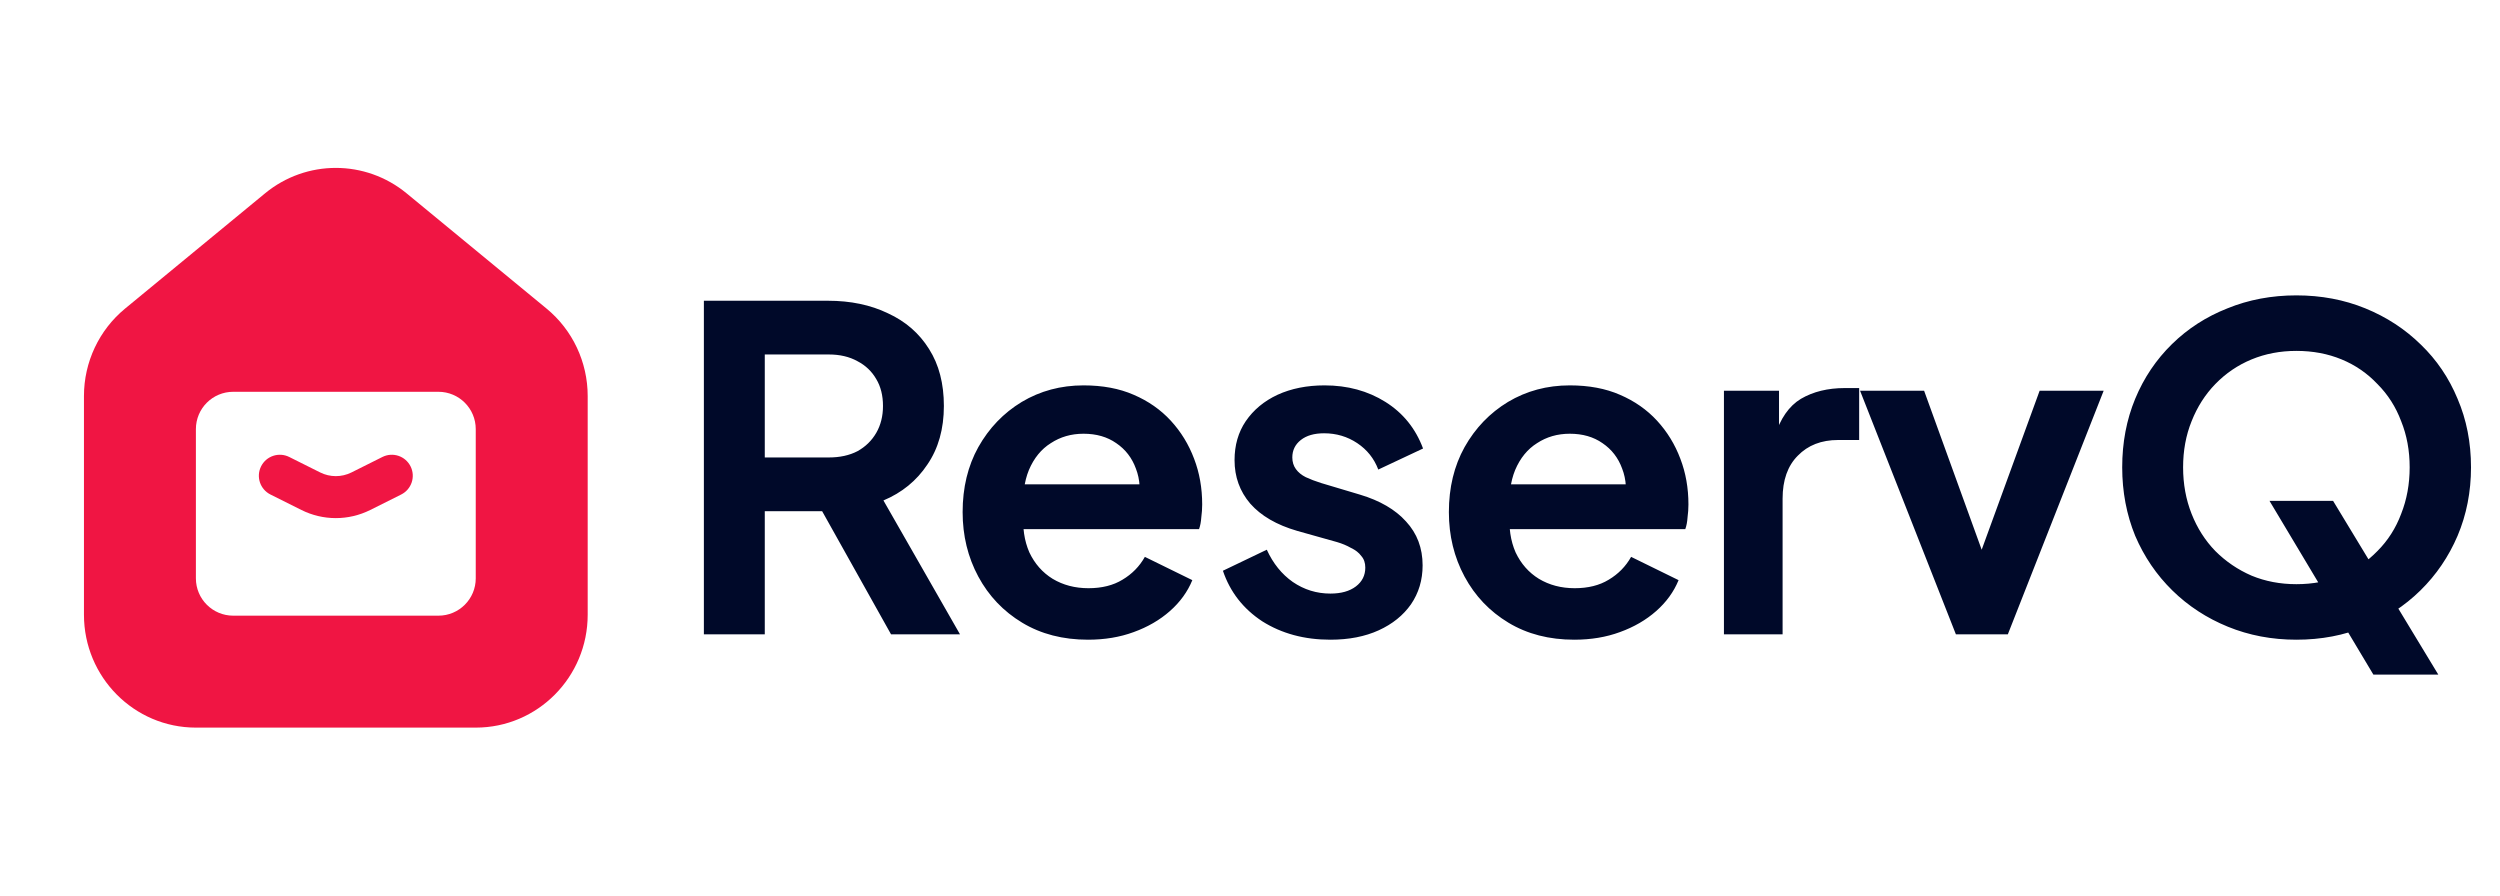
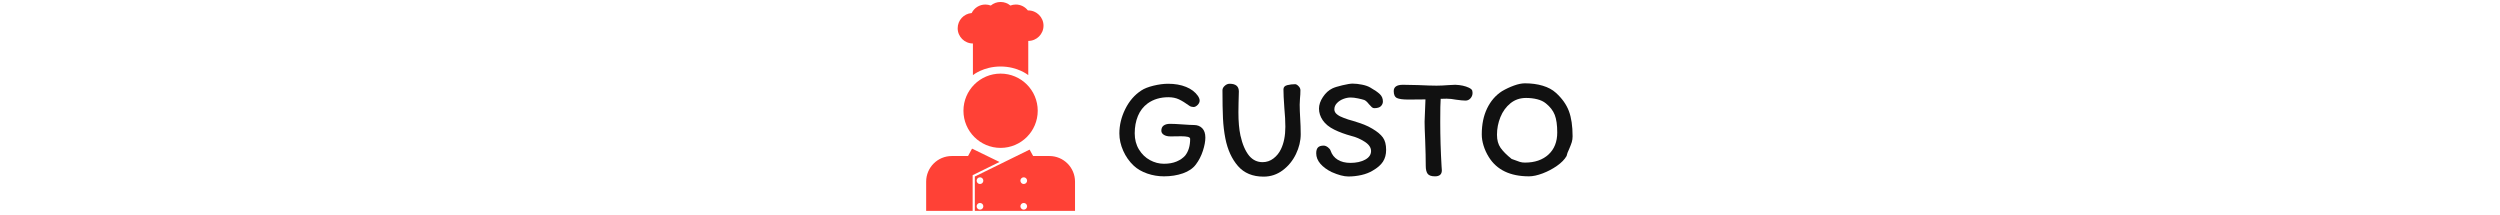
- <svg xmlns="http://www.w3.org/2000/svg" width="134" height="48" viewBox="0 0 134 48" fill="none">
-   <path fill-rule="evenodd" clip-rule="evenodd" d="M31.5 21.226V32.95C31.5 36.291 28.814 39 25.5 39H10.5C7.186 39 4.5 36.291 4.5 32.95V21.226C4.5 19.409 5.309 17.689 6.705 16.54L14.205 10.364C16.413 8.545 19.587 8.545 21.795 10.364L29.295 16.54C30.691 17.689 31.5 19.409 31.5 21.226ZM10.5 23C10.5 21.895 11.395 21 12.5 21H23.5C24.605 21 25.5 21.895 25.5 23V31C25.5 32.105 24.605 33 23.5 33H12.5C11.395 33 10.5 32.105 10.5 31V23ZM13.994 24.997C14.272 24.441 14.947 24.216 15.503 24.494L17.162 25.323C17.689 25.587 18.311 25.587 18.839 25.323L20.497 24.494C21.053 24.216 21.728 24.441 22.006 24.997C22.284 25.552 22.059 26.228 21.503 26.506L19.845 27.335C18.683 27.916 17.317 27.916 16.155 27.335L14.497 26.506C13.941 26.228 13.716 25.552 13.994 24.997Z" fill="#F01543" />
-   <path d="M37.728 34V16.12H44.376C45.592 16.12 46.664 16.344 47.592 16.792C48.536 17.224 49.272 17.864 49.8 18.712C50.328 19.544 50.592 20.56 50.592 21.76C50.592 22.992 50.296 24.04 49.704 24.904C49.128 25.768 48.344 26.408 47.352 26.824L51.456 34H47.76L43.368 26.152L45.48 27.4H40.992V34H37.728ZM40.992 24.52H44.424C45.016 24.52 45.528 24.408 45.96 24.184C46.392 23.944 46.728 23.616 46.968 23.2C47.208 22.784 47.328 22.304 47.328 21.76C47.328 21.2 47.208 20.72 46.968 20.32C46.728 19.904 46.392 19.584 45.96 19.36C45.528 19.12 45.016 19 44.424 19H40.992V24.52ZM58.317 34.288C56.973 34.288 55.797 33.984 54.789 33.376C53.781 32.768 52.997 31.944 52.437 30.904C51.877 29.864 51.597 28.712 51.597 27.448C51.597 26.136 51.877 24.976 52.437 23.968C53.013 22.944 53.789 22.136 54.765 21.544C55.757 20.952 56.861 20.656 58.077 20.656C59.101 20.656 59.997 20.824 60.765 21.16C61.549 21.496 62.213 21.96 62.757 22.552C63.301 23.144 63.717 23.824 64.005 24.592C64.293 25.344 64.437 26.16 64.437 27.04C64.437 27.264 64.421 27.496 64.389 27.736C64.373 27.976 64.333 28.184 64.269 28.36H54.189V25.96H62.493L61.005 27.088C61.149 26.352 61.109 25.696 60.885 25.12C60.677 24.544 60.325 24.088 59.829 23.752C59.349 23.416 58.765 23.248 58.077 23.248C57.421 23.248 56.837 23.416 56.325 23.752C55.813 24.072 55.421 24.552 55.149 25.192C54.893 25.816 54.797 26.576 54.861 27.472C54.797 28.272 54.901 28.984 55.173 29.608C55.461 30.216 55.877 30.688 56.421 31.024C56.981 31.36 57.621 31.528 58.341 31.528C59.061 31.528 59.669 31.376 60.165 31.072C60.677 30.768 61.077 30.36 61.365 29.848L63.909 31.096C63.653 31.72 63.253 32.272 62.709 32.752C62.165 33.232 61.517 33.608 60.765 33.88C60.029 34.152 59.213 34.288 58.317 34.288ZM71.308 34.288C69.916 34.288 68.7 33.96 67.66 33.304C66.636 32.632 65.932 31.728 65.548 30.592L67.9 29.464C68.236 30.2 68.7 30.776 69.292 31.192C69.9 31.608 70.572 31.816 71.308 31.816C71.884 31.816 72.34 31.688 72.676 31.432C73.012 31.176 73.18 30.84 73.18 30.424C73.18 30.168 73.108 29.96 72.964 29.8C72.836 29.624 72.652 29.48 72.412 29.368C72.188 29.24 71.94 29.136 71.668 29.056L69.532 28.456C68.428 28.136 67.588 27.648 67.012 26.992C66.452 26.336 66.172 25.56 66.172 24.664C66.172 23.864 66.372 23.168 66.772 22.576C67.188 21.968 67.756 21.496 68.476 21.16C69.212 20.824 70.052 20.656 70.996 20.656C72.228 20.656 73.316 20.952 74.26 21.544C75.204 22.136 75.876 22.968 76.276 24.04L73.876 25.168C73.652 24.576 73.276 24.104 72.748 23.752C72.22 23.4 71.628 23.224 70.972 23.224C70.444 23.224 70.028 23.344 69.724 23.584C69.42 23.824 69.268 24.136 69.268 24.52C69.268 24.76 69.332 24.968 69.46 25.144C69.588 25.32 69.764 25.464 69.988 25.576C70.228 25.688 70.5 25.792 70.804 25.888L72.892 26.512C73.964 26.832 74.788 27.312 75.364 27.952C75.956 28.592 76.252 29.376 76.252 30.304C76.252 31.088 76.044 31.784 75.628 32.392C75.212 32.984 74.636 33.448 73.9 33.784C73.164 34.12 72.3 34.288 71.308 34.288ZM84.38 34.288C83.036 34.288 81.86 33.984 80.852 33.376C79.844 32.768 79.06 31.944 78.5 30.904C77.94 29.864 77.66 28.712 77.66 27.448C77.66 26.136 77.94 24.976 78.5 23.968C79.076 22.944 79.852 22.136 80.828 21.544C81.82 20.952 82.924 20.656 84.14 20.656C85.164 20.656 86.06 20.824 86.828 21.16C87.612 21.496 88.276 21.96 88.82 22.552C89.364 23.144 89.78 23.824 90.068 24.592C90.356 25.344 90.5 26.16 90.5 27.04C90.5 27.264 90.484 27.496 90.452 27.736C90.436 27.976 90.396 28.184 90.332 28.36H80.252V25.96H88.556L87.068 27.088C87.212 26.352 87.172 25.696 86.948 25.12C86.74 24.544 86.388 24.088 85.892 23.752C85.412 23.416 84.828 23.248 84.14 23.248C83.484 23.248 82.9 23.416 82.388 23.752C81.876 24.072 81.484 24.552 81.212 25.192C80.956 25.816 80.86 26.576 80.924 27.472C80.86 28.272 80.964 28.984 81.236 29.608C81.524 30.216 81.94 30.688 82.484 31.024C83.044 31.36 83.684 31.528 84.404 31.528C85.124 31.528 85.732 31.376 86.228 31.072C86.74 30.768 87.14 30.36 87.428 29.848L89.972 31.096C89.716 31.72 89.316 32.272 88.772 32.752C88.228 33.232 87.58 33.608 86.828 33.88C86.092 34.152 85.276 34.288 84.38 34.288ZM92.403 34V20.944H95.355V23.848L95.115 23.416C95.419 22.44 95.891 21.76 96.531 21.376C97.187 20.992 97.971 20.8 98.883 20.8H99.651V23.584H98.523C97.627 23.584 96.907 23.864 96.363 24.424C95.819 24.968 95.547 25.736 95.547 26.728V34H92.403ZM104.836 34L99.7 20.944H103.132L106.852 31.216H105.58L109.324 20.944H112.756L107.62 34H104.836ZM123.086 34.288C121.774 34.288 120.55 34.056 119.414 33.592C118.278 33.128 117.286 32.48 116.438 31.648C115.59 30.816 114.926 29.84 114.446 28.72C113.982 27.584 113.75 26.36 113.75 25.048C113.75 23.72 113.982 22.496 114.446 21.376C114.91 20.256 115.566 19.28 116.414 18.448C117.262 17.616 118.254 16.976 119.39 16.528C120.526 16.064 121.758 15.832 123.086 15.832C124.414 15.832 125.646 16.064 126.782 16.528C127.918 16.992 128.91 17.64 129.758 18.472C130.606 19.288 131.262 20.256 131.726 21.376C132.206 22.496 132.446 23.72 132.446 25.048C132.446 26.36 132.206 27.584 131.726 28.72C131.246 29.84 130.582 30.816 129.734 31.648C128.886 32.48 127.894 33.128 126.758 33.592C125.638 34.056 124.414 34.288 123.086 34.288ZM123.086 31.312C123.966 31.312 124.774 31.16 125.51 30.856C126.246 30.536 126.886 30.096 127.43 29.536C127.99 28.976 128.414 28.312 128.702 27.544C129.006 26.776 129.158 25.944 129.158 25.048C129.158 24.152 129.006 23.328 128.702 22.576C128.414 21.808 127.99 21.144 127.43 20.584C126.886 20.008 126.246 19.568 125.51 19.264C124.774 18.96 123.966 18.808 123.086 18.808C122.222 18.808 121.422 18.96 120.686 19.264C119.95 19.568 119.302 20.008 118.742 20.584C118.198 21.144 117.774 21.808 117.47 22.576C117.166 23.328 117.014 24.152 117.014 25.048C117.014 25.944 117.166 26.776 117.47 27.544C117.774 28.312 118.198 28.976 118.742 29.536C119.302 30.096 119.95 30.536 120.686 30.856C121.422 31.16 122.222 31.312 123.086 31.312ZM127.214 36.16L121.646 26.848H125.054L130.694 36.16H127.214Z" fill="#000929" />
+ <svg xmlns="http://www.w3.org/2000/svg" version="1.1" width="2000" height="172" viewBox="0 0 2000 172">
+   <svg xml:space="preserve" width="2000" height="172" data-version="2" data-id="lg_tQ4zSjgpnYYXVyJvpH" viewBox="0 0 528 172" x="0" y="0">
+     <rect width="100%" height="100%" fill="transparent" />
+     <path fill="#111" d="M215.763 84.795q-5.03-3.63-8.65-5.33-3.63-1.69-8.43-1.69-9.59 0-16.49 4.91-5.27 3.86-7.84 10.06-2.58 6.2-2.58 13.93 0 7.37 3.4 12.92 3.39 5.56 8.77 8.49 5.38 2.92 11.23 2.92 5.85 0 10.12-1.81t6.85-4.74q3.98-5.03 3.98-13.34 0-1.17-1.88-1.64-1.87-.46-5.38-.46l-8.42.11q-3.4 0-5.38-1.28-1.99-1.29-1.99-3.28 0-2.81 1.87-4.15 1.87-1.35 5.03-1.35 3.74 0 10.06.47t9.13.47q4.09 0 6.61 2.57 2.51 2.58 2.51 7.49 0 4.56-1.99 10.65-1.98 6.08-5.61 10.88-3.51 4.68-10.36 7.08-6.84 2.39-15.15 2.39-6.9 0-13.34-2.22-6.43-2.22-10.76-6.2-5.38-5.03-8.48-11.99-3.1-6.96-3.1-13.87 0-10.06 4.74-19.59 4.73-9.54 12.81-14.8 3.51-2.34 9.83-3.87 6.31-1.52 11.58-1.52 8.19 0 14.39 2.52 6.2 2.51 9.48 7.19 1.4 2.11 1.4 3.75 0 1.87-1.64 3.51-1.64 1.64-3.27 1.64-.71 0-1.64-.24-.94-.23-1.41-.58" />
+     <rect width="68.79" height="74.06" x="-34.4" y="-37.03" fill="none" rx="0" ry="0" transform="translate(194.39 104.53)" />
+     <path fill="#111" d="M255.083 73.205q0 3.4-.24 9.01l-.11 7.61q0 11.11 1.63 18.6 2.34 10.53 7.02 16.26 4.33 5.04 10.65 5.04 4.91 0 8.78-2.99 3.86-2.98 5.96-7.43 3.51-7.25 3.51-17.9 0-6.43-.82-15.21-.7-9.83-.7-14.74 0-2.57 3.04-3.34 3.05-.76 6.32-.76 1.17 0 2.69 1.53 1.52 1.52 1.52 3.27 0 3.51-.35 6.67-.23 3.51-.23 4.91 0 4.45.47 12.41.11 1.99.23 4.79.12 2.81.12 6.44 0 7.95-3.8 15.85-3.81 7.9-10.59 12.99-6.79 5.09-15.33 5.09-13.1 0-20.48-8.48-7.37-8.49-10.06-21.94-1.52-7.72-1.93-16.15-.41-8.42-.41-22.58 0-1.87 1.82-3.51 1.81-1.64 3.92-1.64 7.37 0 7.37 6.2" />
+     <rect width="62.6" height="74.3" x="-31.3" y="-37.15" fill="none" rx="0" ry="0" transform="translate(273.77 104.66)" />
+     <path fill="#111" d="M372.903 119.895q0 5.5-2.52 9.42t-8.25 7.19q-3.86 2.34-9.01 3.51t-10.41 1.17q-5.38 0-13.34-3.51-5.73-2.81-9.07-6.67-3.33-3.86-3.33-8.42 0-3.16 1.4-4.62 1.41-1.47 4.57-1.47 1.63 0 3.39 1.35 1.75 1.35 2.11 2.63 1.63 4.8 5.73 7.31 4.09 2.52 10.18 2.52 7.02 0 11.76-2.57 4.73-2.58 4.73-6.91 0-4.21-5.14-7.48-5.15-3.28-10.53-4.57-7.73-2.1-13.69-5.03-6.2-3.04-9.25-7.49-3.04-4.44-3.04-9.36 0-4.56 3.16-9.3 3.16-4.74 7.49-6.84 2.34-1.17 8.01-2.52 5.68-1.34 8.25-1.34 3.4 0 7.49.82 4.1.81 6.67 2.34 5.15 2.92 7.6 5.26 2.46 2.34 2.46 5.85 0 2.11-1.58 3.74-1.58 1.64-5.44 1.64-.93 0-1.87-.82-.94-.82-2.34-2.45-1.87-2.46-3.63-3.28-1.75-.58-5.09-1.29-3.33-.7-5.91-.7-2.8 0-5.85 1.17-3.04 1.17-5.08 3.34-2.05 2.16-2.05 4.97 0 2.34 2.16 4.03 2.17 1.7 5.21 2.75 3.51 1.41 7.6 2.46 5.39 1.64 8.84 2.98 3.45 1.35 6.72 3.34 5.74 3.39 8.31 6.96 2.58 3.57 2.58 9.89" />
+     <rect width="55.93" height="74.29" x="-27.96" y="-37.15" fill="none" rx="0" ry="0" transform="translate(345.44 104.54)" />
+     <path fill="#111" d="M378.983 72.855q0-5.03 7.37-5.03 3.16 0 12.05.24 9.83.46 14.86.46 4.1 0 9.95-.46 3.97-.24 5.03-.24 6.43.24 10.88 2.34 1.28.59 2.1 1.41.82.82.82 2.69 0 2.57-1.64 4.38-1.63 1.82-3.97 1.82-2.58 0-7.49-.7-4.33-.82-7.61-.82-3.16 0-4.79.11-.35 3.87-.35 18.49 0 17.43 1.05 35.33l.23 3.4q0 4.79-5.5 4.79-4.33 0-5.85-2.04-1.52-2.05-1.52-6.26 0-8.31-.47-20.71-.46-10.3-.46-14.63 0-2.92.7-17.9l-13.69.12q-6.55 0-9.13-1.23-2.57-1.23-2.57-5.56" />
+     <rect width="63.06" height="73.24" x="-31.53" y="-36.62" fill="none" rx="0" ry="0" transform="translate(411.01 104.94)" />
+     <path fill="#111" d="M483.933 66.655q7.84 0 14.27 1.93 6.44 1.93 10.53 5.68 7.37 6.67 10.36 14.56 2.98 7.9 2.98 20.19 0 2.57-.64 4.68-.65 2.1-2.05 5.38-1.76 3.63-2.11 5.73-2.34 4.1-7.66 7.84t-11.52 6.08q-6.21 2.34-10.89 2.34-22.58 0-32.17-15.44-2.69-4.33-4.15-9.01-1.47-4.68-1.47-9.12 0-11.94 4.27-20.77 4.27-8.84 11.88-13.75 4.56-2.69 9.54-4.5 4.97-1.82 8.83-1.82m-22.35 41.19q0 6.31 2.87 10.41 2.86 4.09 8.83 8.89 4.92 1.87 6.67 2.4 1.76.53 3.98.53 11.82 0 18.84-6.44 7.02-6.43 7.02-17.67 0-8.89-1.99-14.04-1.99-5.14-7.14-9.24-2.69-2.22-6.84-3.27-4.16-1.06-8.96-1.06-7.25 0-12.51 4.27-5.27 4.27-8.02 11.06-2.75 6.79-2.75 14.16" />
+     <rect width="72.66" height="74.41" x="-36.33" y="-37.2" fill="none" rx="0" ry="0" transform="translate(486.24 104.36)" />
+     <circle r="17.11" fill="#ff4136" transform="translate(64.47 88.6)scale(1.7365)" />
+     <path fill="#ff4136" d="M98.806 20.54a12.195 12.195 0 0 1-12.193 12.198V60.1s-8.322-6.898-22.139-6.898c-13.816 0-22.139 6.898-22.139 6.898V34.787A12.195 12.195 0 0 1 30.142 22.59a12.19 12.19 0 0 1 11.193-12.154A12.19 12.19 0 0 1 52.277 3.63c1.535 0 3.002.285 4.357.8a12.16 12.16 0 0 1 7.84-2.849c2.985 0 5.718 1.073 7.839 2.85a12.21 12.21 0 0 1 4.358-.8 12.178 12.178 0 0 1 9.636 4.717c.102-.003.205-.003.306-.003A12.194 12.194 0 0 1 98.806 20.54m-35.2 109.044L41.642 118.91l-3.196 5.909h-13.02c-11.32 0-20.498 9.177-20.498 20.498v23.366h37.187V140.14z" />
+     <path fill="#ff4136" d="M103.52 124.819H90.498l-2.813-5.131-43.833 21.536v27.459h80.164v-23.366c0-11.32-9.176-20.498-20.498-20.498M47.99 167.721a2.681 2.681 0 1 1-.003-5.362 2.681 2.681 0 0 1 .003 5.362m0-20.513a2.681 2.681 0 1 1-.003-5.363 2.681 2.681 0 0 1 .003 5.363m35.011 20.513a2.681 2.681 0 1 1-.003-5.362 2.681 2.681 0 0 1 .003 5.362m0-20.513a2.681 2.681 0 1 1-.003-5.363 2.681 2.681 0 0 1 .003 5.363" />
+   </svg>
</svg>
